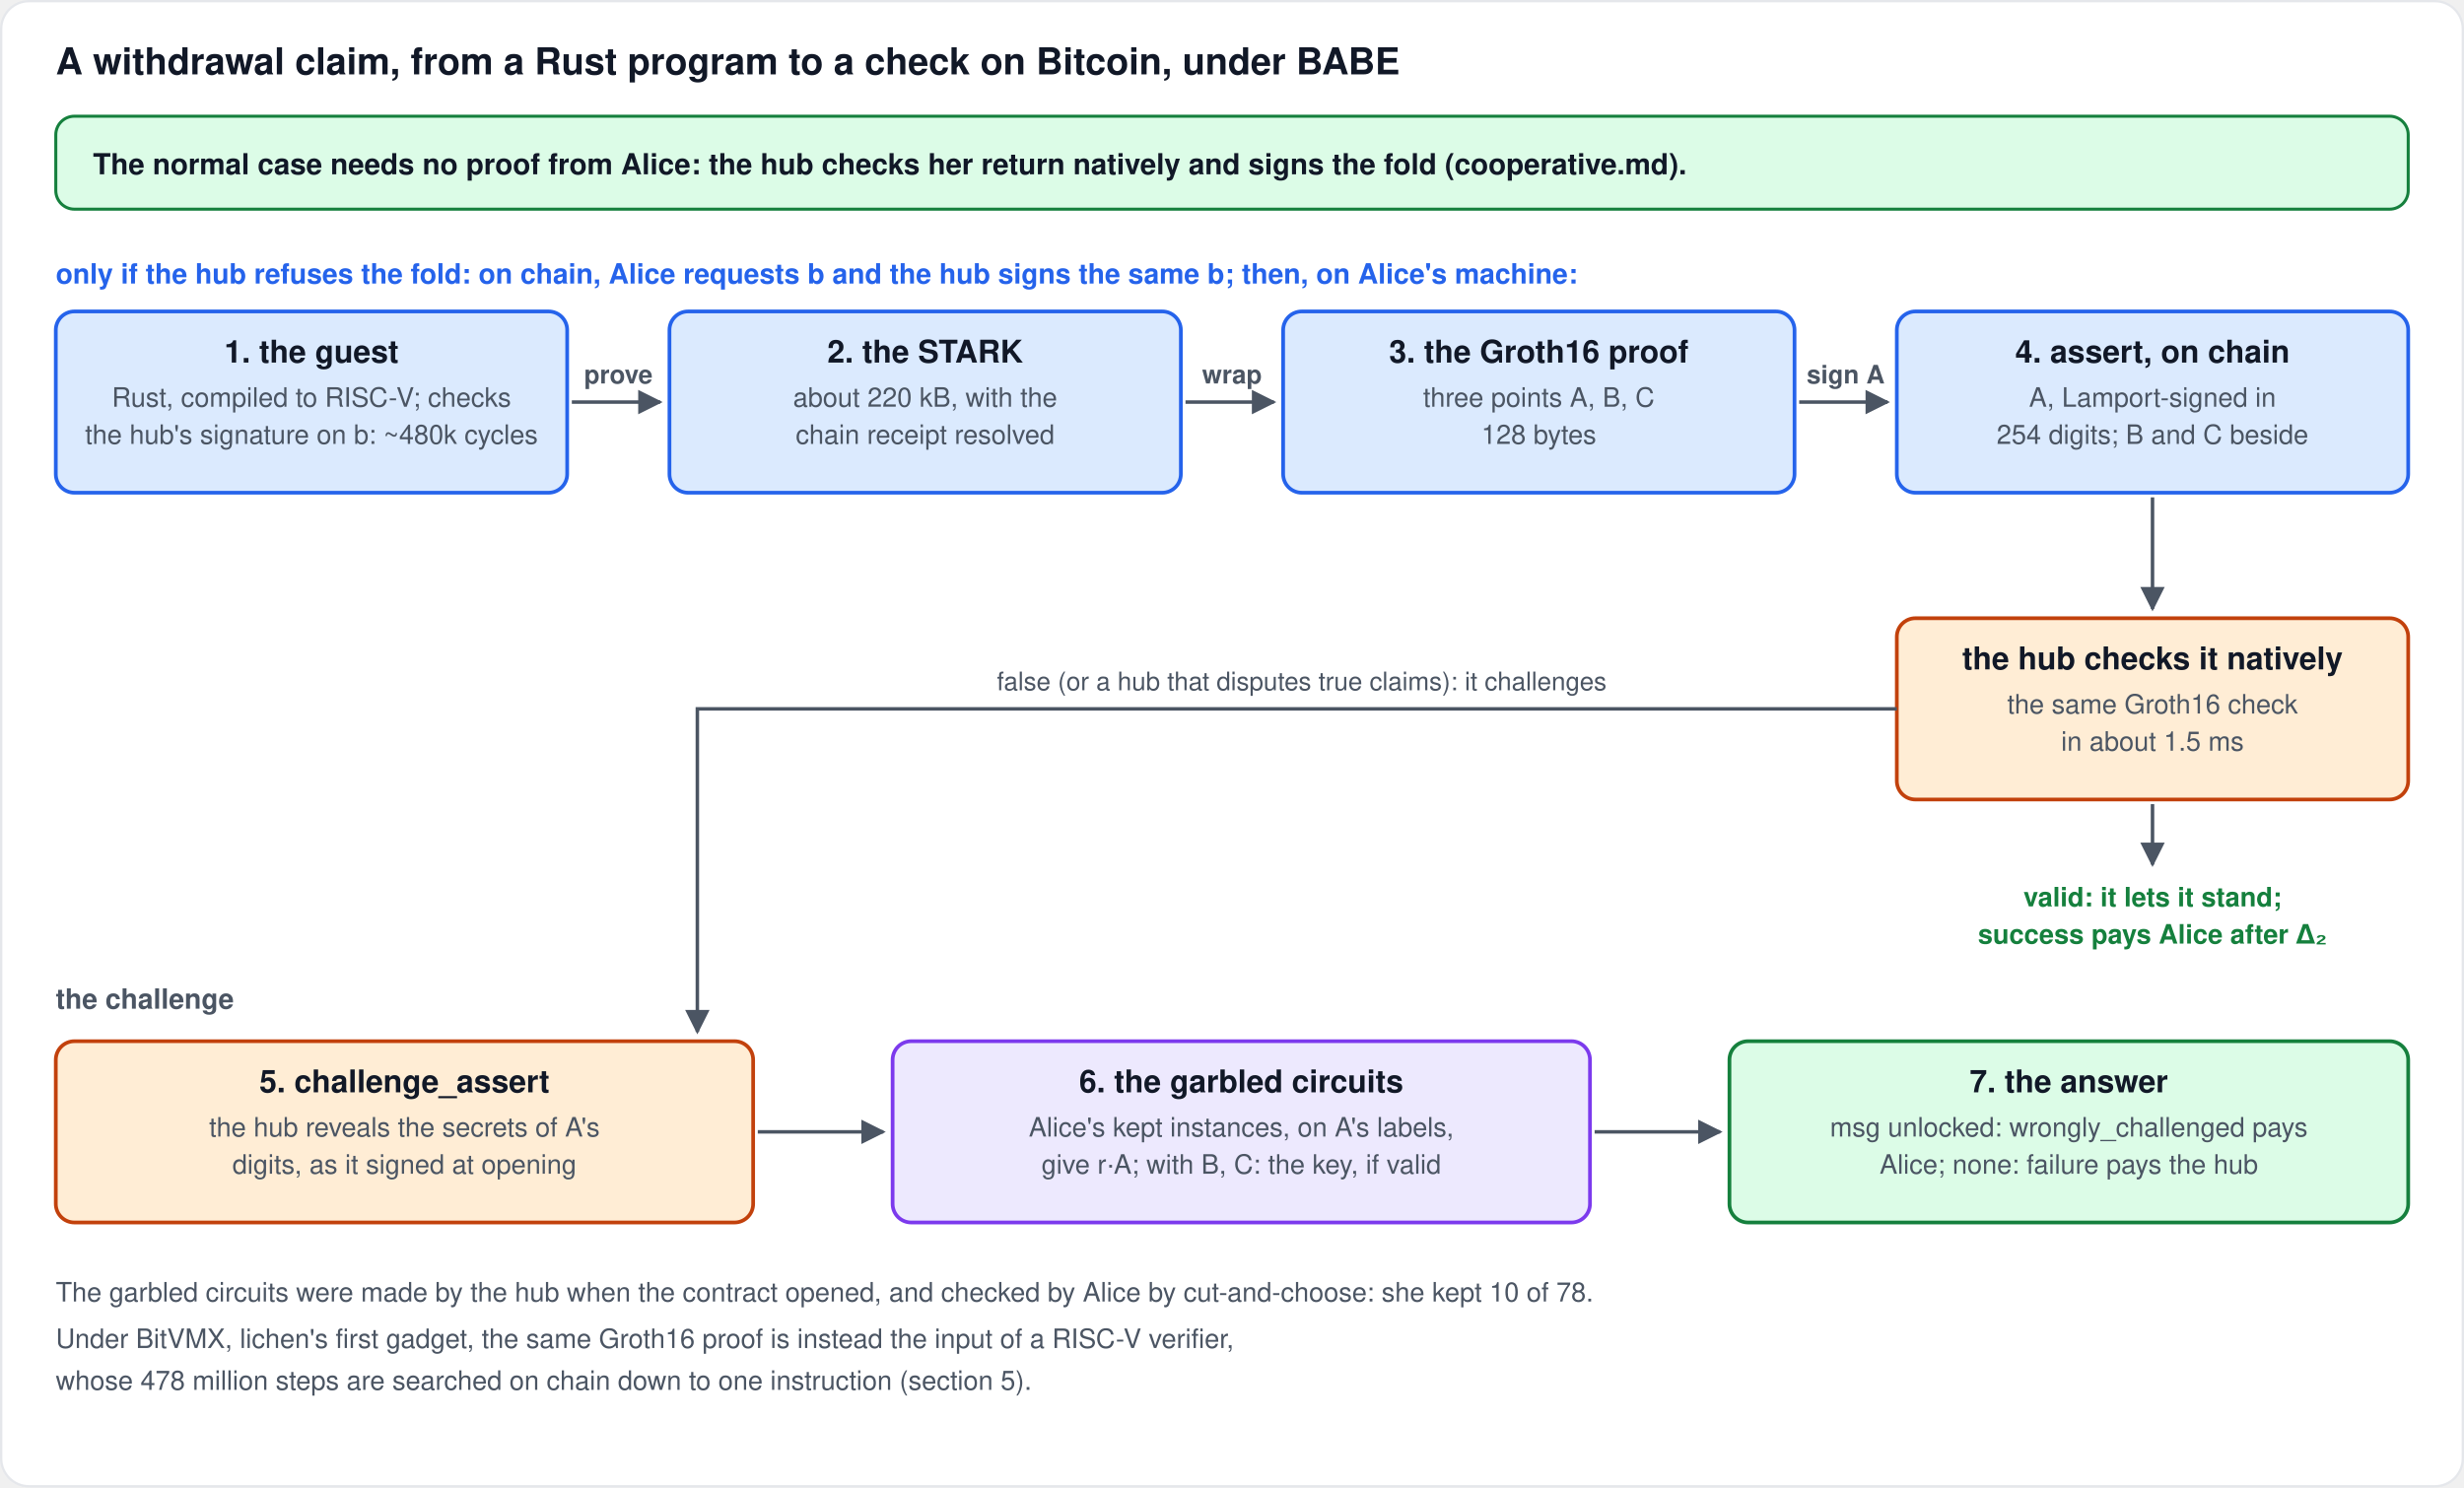
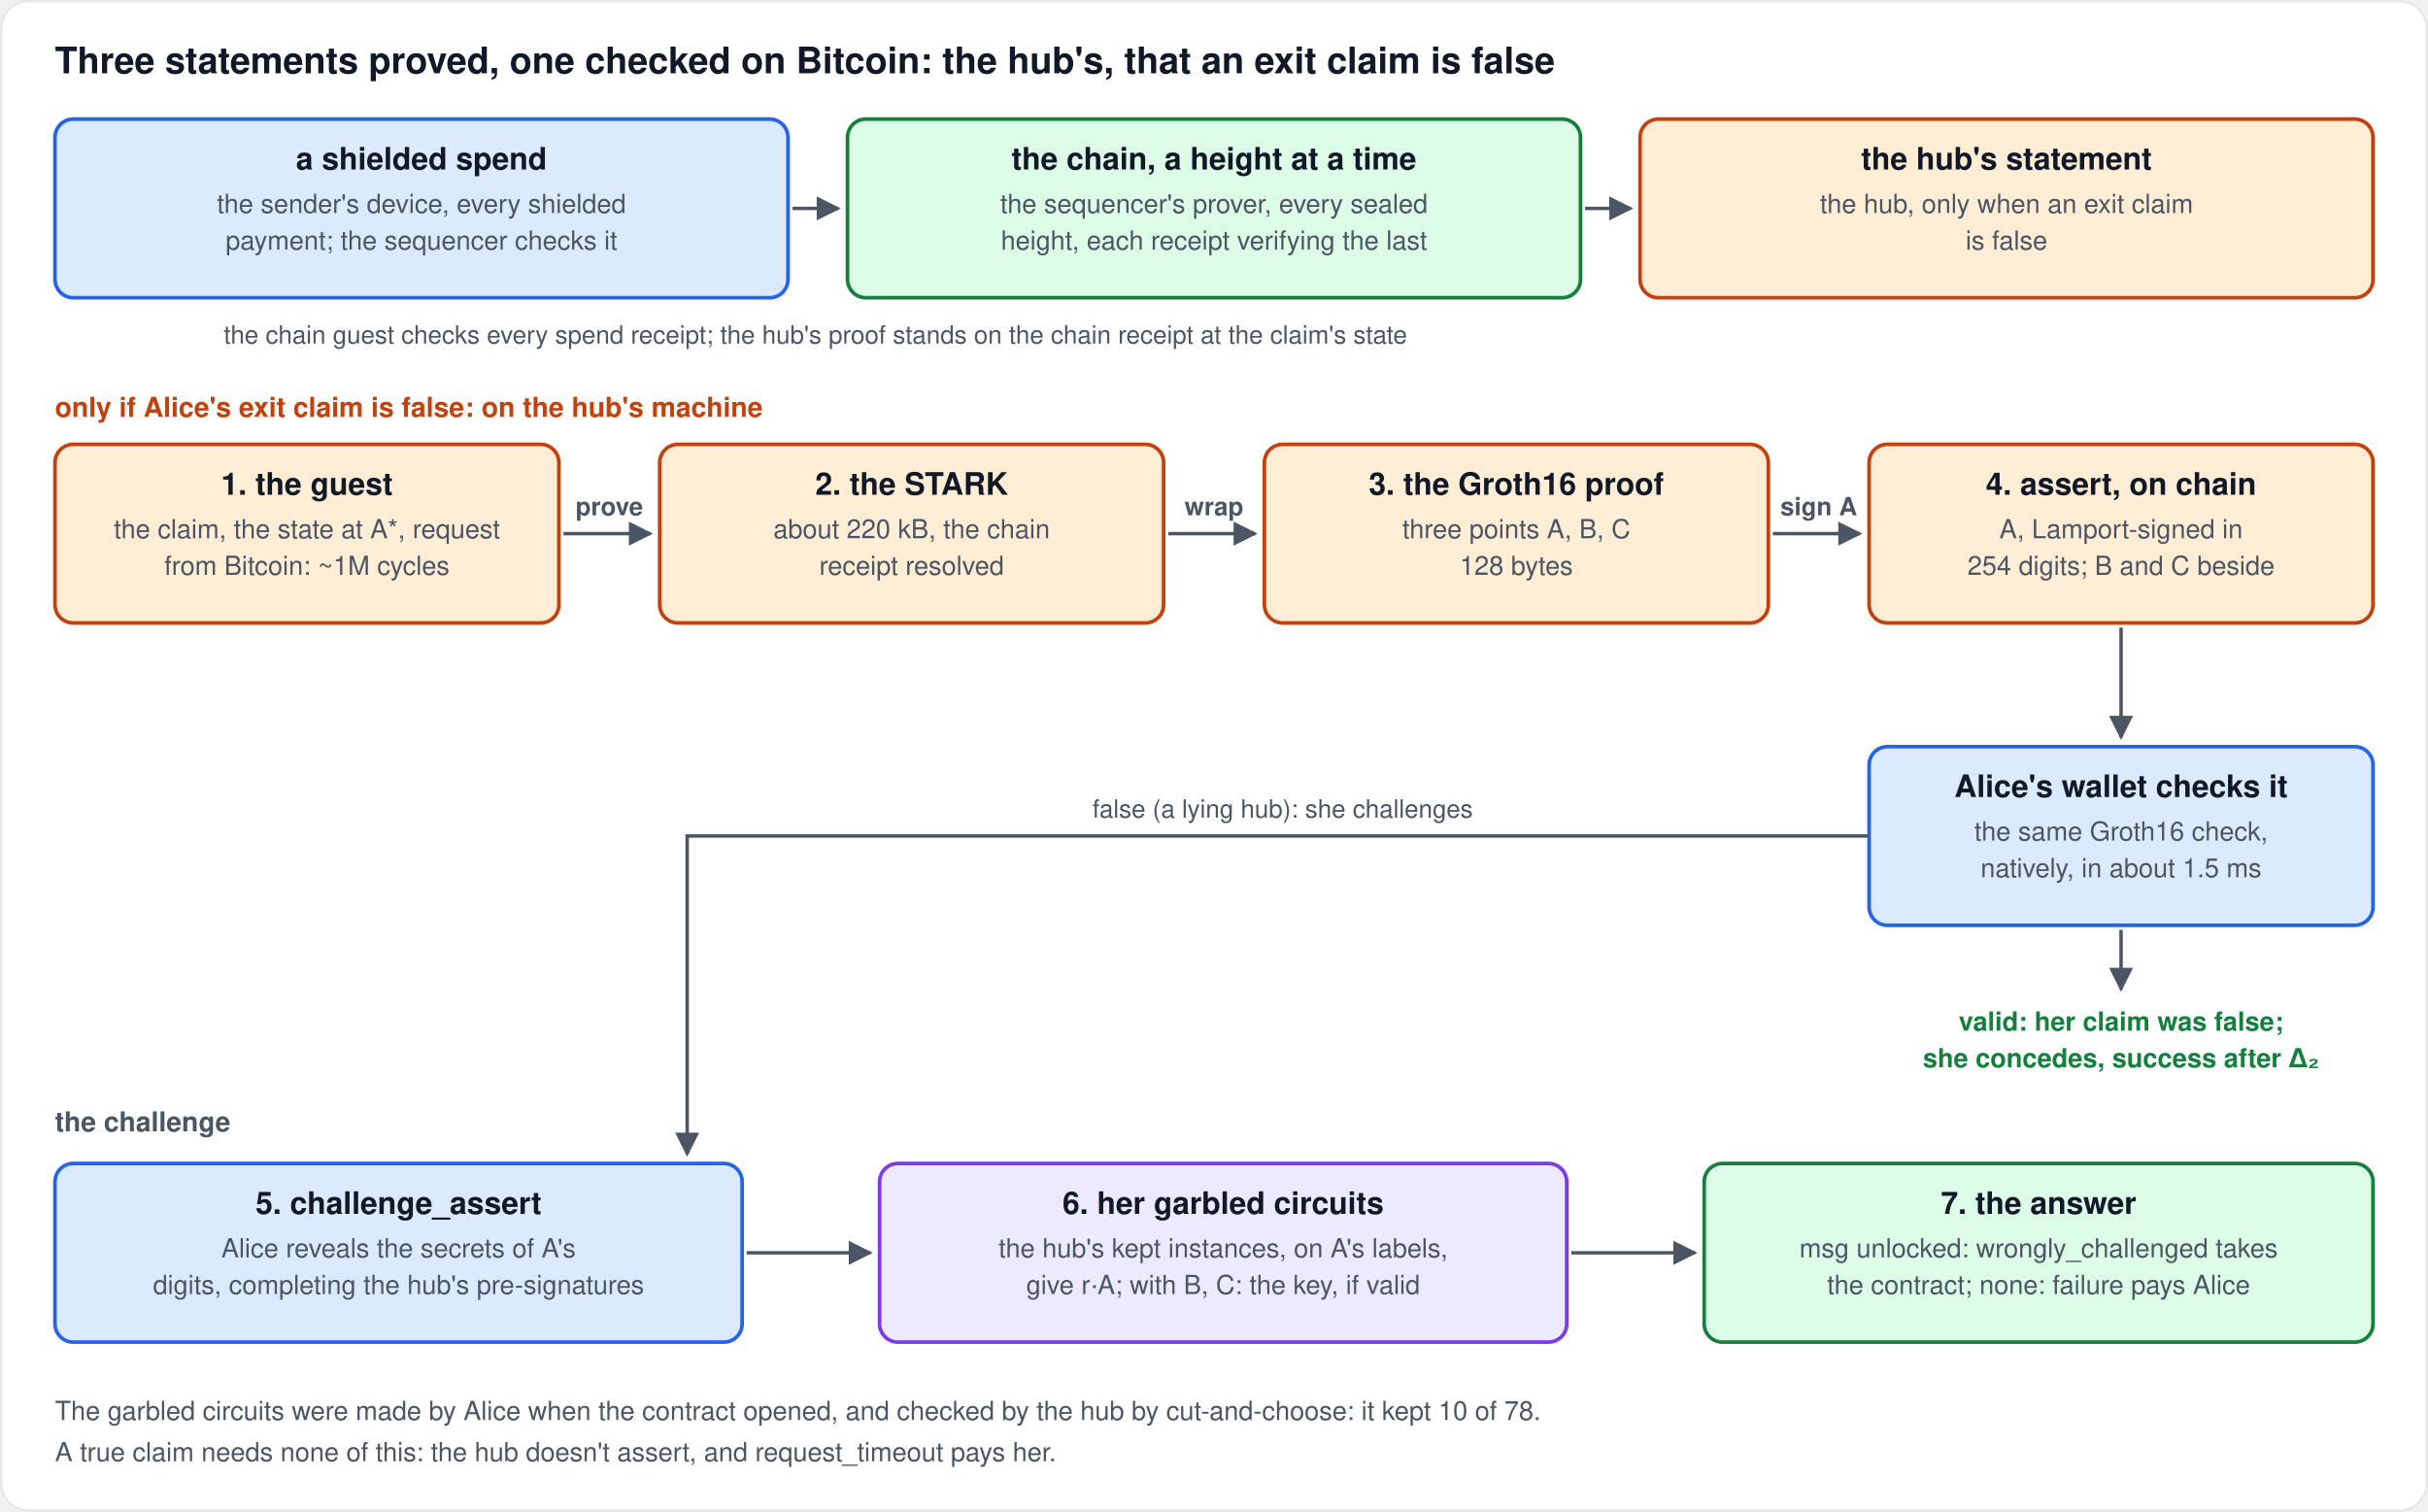
- <svg xmlns="http://www.w3.org/2000/svg" width="1060" height="640" viewBox="0 0 1060 640">
+ <svg xmlns="http://www.w3.org/2000/svg" width="1060" height="660" viewBox="0 0 1060 660">
  <defs>
    <marker id="ah" viewBox="0 0 10 10" refX="9" refY="5" markerWidth="7" markerHeight="7" orient="auto-start-reverse">
      <path d="M0,0 L10,5 L0,10 z" fill="#4b5563" />
    </marker>
  </defs>
-   <rect x="0.5" y="0.5" width="1059" height="639" rx="12" fill="#ffffff" stroke="#e5e7eb" />
-   <text x="24" y="32" font-family="-apple-system,BlinkMacSystemFont,'Segoe UI',Helvetica,Arial,sans-serif" font-size="16" font-weight="700" fill="#111827" text-anchor="start">A withdrawal claim, from a Rust program to a check on Bitcoin, under BABE</text>
-   <rect x="24" y="50" width="1012" height="40" rx="8" fill="#dcfce7" stroke="#15803d" stroke-width="1.3" />
-   <text x="40" y="75" font-family="-apple-system,BlinkMacSystemFont,'Segoe UI',Helvetica,Arial,sans-serif" font-size="12.5" font-weight="600" fill="#111827" text-anchor="start">The normal case needs no proof from Alice: the hub checks her return natively and signs the fold (cooperative.md).</text>
-   <text x="24" y="122" font-family="-apple-system,BlinkMacSystemFont,'Segoe UI',Helvetica,Arial,sans-serif" font-size="12" font-weight="700" fill="#2563eb" text-anchor="start">only if the hub refuses the fold: on chain, Alice requests b and the hub signs the same b; then, on Alice's machine:</text>
-   <rect x="24" y="134" width="220" height="78" rx="8" fill="#dbeafe" stroke="#2563eb" stroke-width="1.6" />
-   <text x="134.0" y="156" font-family="-apple-system,BlinkMacSystemFont,'Segoe UI',Helvetica,Arial,sans-serif" font-size="13.5" font-weight="700" fill="#111827" text-anchor="middle">1. the guest</text>
-   <text x="134.0" y="175" font-family="-apple-system,BlinkMacSystemFont,'Segoe UI',Helvetica,Arial,sans-serif" font-size="11.5" font-weight="400" fill="#4b5563" text-anchor="middle">Rust, compiled to RISC-V; checks</text>
-   <text x="134.0" y="191" font-family="-apple-system,BlinkMacSystemFont,'Segoe UI',Helvetica,Arial,sans-serif" font-size="11.5" font-weight="400" fill="#4b5563" text-anchor="middle">the hub's signature on b: ~480k cycles</text>
-   <rect x="288" y="134" width="220" height="78" rx="8" fill="#dbeafe" stroke="#2563eb" stroke-width="1.6" />
-   <text x="398.0" y="156" font-family="-apple-system,BlinkMacSystemFont,'Segoe UI',Helvetica,Arial,sans-serif" font-size="13.5" font-weight="700" fill="#111827" text-anchor="middle">2. the STARK</text>
-   <text x="398.0" y="175" font-family="-apple-system,BlinkMacSystemFont,'Segoe UI',Helvetica,Arial,sans-serif" font-size="11.5" font-weight="400" fill="#4b5563" text-anchor="middle">about 220 kB, with the</text>
-   <text x="398.0" y="191" font-family="-apple-system,BlinkMacSystemFont,'Segoe UI',Helvetica,Arial,sans-serif" font-size="11.5" font-weight="400" fill="#4b5563" text-anchor="middle">chain receipt resolved</text>
-   <rect x="552" y="134" width="220" height="78" rx="8" fill="#dbeafe" stroke="#2563eb" stroke-width="1.6" />
-   <text x="662.0" y="156" font-family="-apple-system,BlinkMacSystemFont,'Segoe UI',Helvetica,Arial,sans-serif" font-size="13.5" font-weight="700" fill="#111827" text-anchor="middle">3. the Groth16 proof</text>
-   <text x="662.0" y="175" font-family="-apple-system,BlinkMacSystemFont,'Segoe UI',Helvetica,Arial,sans-serif" font-size="11.5" font-weight="400" fill="#4b5563" text-anchor="middle">three points A, B, C</text>
-   <text x="662.0" y="191" font-family="-apple-system,BlinkMacSystemFont,'Segoe UI',Helvetica,Arial,sans-serif" font-size="11.5" font-weight="400" fill="#4b5563" text-anchor="middle">128 bytes</text>
-   <rect x="816" y="134" width="220" height="78" rx="8" fill="#dbeafe" stroke="#2563eb" stroke-width="1.6" />
-   <text x="926.0" y="156" font-family="-apple-system,BlinkMacSystemFont,'Segoe UI',Helvetica,Arial,sans-serif" font-size="13.5" font-weight="700" fill="#111827" text-anchor="middle">4. assert, on chain</text>
-   <text x="926.0" y="175" font-family="-apple-system,BlinkMacSystemFont,'Segoe UI',Helvetica,Arial,sans-serif" font-size="11.5" font-weight="400" fill="#4b5563" text-anchor="middle">A, Lamport-signed in</text>
-   <text x="926.0" y="191" font-family="-apple-system,BlinkMacSystemFont,'Segoe UI',Helvetica,Arial,sans-serif" font-size="11.5" font-weight="400" fill="#4b5563" text-anchor="middle">254 digits; B and C beside</text>
-   <line x1="246" y1="173.0" x2="284" y2="173.0" stroke="#4b5563" stroke-width="1.5" marker-end="url(#ah)" />
-   <text x="266.0" y="165.0" font-family="-apple-system,BlinkMacSystemFont,'Segoe UI',Helvetica,Arial,sans-serif" font-size="11" font-weight="600" fill="#4b5563" text-anchor="middle">prove</text>
-   <line x1="510" y1="173.0" x2="548" y2="173.0" stroke="#4b5563" stroke-width="1.5" marker-end="url(#ah)" />
-   <text x="530.0" y="165.0" font-family="-apple-system,BlinkMacSystemFont,'Segoe UI',Helvetica,Arial,sans-serif" font-size="11" font-weight="600" fill="#4b5563" text-anchor="middle">wrap</text>
-   <line x1="774" y1="173.0" x2="812" y2="173.0" stroke="#4b5563" stroke-width="1.5" marker-end="url(#ah)" />
-   <text x="794.0" y="165.0" font-family="-apple-system,BlinkMacSystemFont,'Segoe UI',Helvetica,Arial,sans-serif" font-size="11" font-weight="600" fill="#4b5563" text-anchor="middle">sign A</text>
-   <line x1="926.0" y1="214" x2="926.0" y2="262" stroke="#4b5563" stroke-width="1.5" marker-end="url(#ah)" />
-   <rect x="816" y="266" width="220" height="78" rx="8" fill="#ffedd5" stroke="#c2410c" stroke-width="1.6" />
-   <text x="926.0" y="288" font-family="-apple-system,BlinkMacSystemFont,'Segoe UI',Helvetica,Arial,sans-serif" font-size="13.5" font-weight="700" fill="#111827" text-anchor="middle">the hub checks it natively</text>
-   <text x="926.0" y="307" font-family="-apple-system,BlinkMacSystemFont,'Segoe UI',Helvetica,Arial,sans-serif" font-size="11.5" font-weight="400" fill="#4b5563" text-anchor="middle">the same Groth16 check</text>
-   <text x="926.0" y="323" font-family="-apple-system,BlinkMacSystemFont,'Segoe UI',Helvetica,Arial,sans-serif" font-size="11.5" font-weight="400" fill="#4b5563" text-anchor="middle">in about 1.5 ms</text>
-   <line x1="926.0" y1="346" x2="926.0" y2="372" stroke="#4b5563" stroke-width="1.5" marker-end="url(#ah)" />
-   <text x="926.0" y="390" font-family="-apple-system,BlinkMacSystemFont,'Segoe UI',Helvetica,Arial,sans-serif" font-size="11.5" font-weight="700" fill="#15803d" text-anchor="middle">valid: it lets it stand;</text>
-   <text x="926.0" y="406" font-family="-apple-system,BlinkMacSystemFont,'Segoe UI',Helvetica,Arial,sans-serif" font-size="11.5" font-weight="700" fill="#15803d" text-anchor="middle">success pays Alice after Δ₂</text>
-   <path d="M 816 305 L 300 305 L 300 444" fill="none" stroke="#4b5563" stroke-width="1.5" marker-end="url(#ah)" />
-   <text x="560" y="297" font-family="-apple-system,BlinkMacSystemFont,'Segoe UI',Helvetica,Arial,sans-serif" font-size="11" font-weight="400" fill="#4b5563" text-anchor="middle">false (or a hub that disputes true claims): it challenges</text>
-   <text x="24" y="434" font-family="-apple-system,BlinkMacSystemFont,'Segoe UI',Helvetica,Arial,sans-serif" font-size="12" font-weight="700" fill="#4b5563" text-anchor="start">the challenge</text>
-   <rect x="24" y="448" width="300" height="78" rx="8" fill="#ffedd5" stroke="#c2410c" stroke-width="1.6" />
-   <text x="174.0" y="470" font-family="-apple-system,BlinkMacSystemFont,'Segoe UI',Helvetica,Arial,sans-serif" font-size="13.5" font-weight="700" fill="#111827" text-anchor="middle">5. challenge_assert</text>
-   <text x="174.0" y="489" font-family="-apple-system,BlinkMacSystemFont,'Segoe UI',Helvetica,Arial,sans-serif" font-size="11.5" font-weight="400" fill="#4b5563" text-anchor="middle">the hub reveals the secrets of A's</text>
-   <text x="174.0" y="505" font-family="-apple-system,BlinkMacSystemFont,'Segoe UI',Helvetica,Arial,sans-serif" font-size="11.5" font-weight="400" fill="#4b5563" text-anchor="middle">digits, as it signed at opening</text>
-   <rect x="384" y="448" width="300" height="78" rx="8" fill="#ede9fe" stroke="#7c3aed" stroke-width="1.6" />
-   <text x="534.0" y="470" font-family="-apple-system,BlinkMacSystemFont,'Segoe UI',Helvetica,Arial,sans-serif" font-size="13.5" font-weight="700" fill="#111827" text-anchor="middle">6. the garbled circuits</text>
-   <text x="534.0" y="489" font-family="-apple-system,BlinkMacSystemFont,'Segoe UI',Helvetica,Arial,sans-serif" font-size="11.5" font-weight="400" fill="#4b5563" text-anchor="middle">Alice's kept instances, on A's labels,</text>
-   <text x="534.0" y="505" font-family="-apple-system,BlinkMacSystemFont,'Segoe UI',Helvetica,Arial,sans-serif" font-size="11.5" font-weight="400" fill="#4b5563" text-anchor="middle">give r·A; with B, C: the key, if valid</text>
-   <rect x="744" y="448" width="292" height="78" rx="8" fill="#dcfce7" stroke="#15803d" stroke-width="1.6" />
-   <text x="890.0" y="470" font-family="-apple-system,BlinkMacSystemFont,'Segoe UI',Helvetica,Arial,sans-serif" font-size="13.5" font-weight="700" fill="#111827" text-anchor="middle">7. the answer</text>
-   <text x="890.0" y="489" font-family="-apple-system,BlinkMacSystemFont,'Segoe UI',Helvetica,Arial,sans-serif" font-size="11.5" font-weight="400" fill="#4b5563" text-anchor="middle">msg unlocked: wrongly_challenged pays</text>
-   <text x="890.0" y="505" font-family="-apple-system,BlinkMacSystemFont,'Segoe UI',Helvetica,Arial,sans-serif" font-size="11.5" font-weight="400" fill="#4b5563" text-anchor="middle">Alice; none: failure pays the hub</text>
-   <line x1="326" y1="487" x2="380" y2="487" stroke="#4b5563" stroke-width="1.5" marker-end="url(#ah)" />
-   <line x1="686" y1="487" x2="740" y2="487" stroke="#4b5563" stroke-width="1.5" marker-end="url(#ah)" />
-   <text x="24" y="560" font-family="-apple-system,BlinkMacSystemFont,'Segoe UI',Helvetica,Arial,sans-serif" font-size="11.5" font-weight="400" fill="#4b5563" text-anchor="start">The garbled circuits were made by the hub when the contract opened, and checked by Alice by cut-and-choose: she kept 10 of 78.</text>
-   <text x="24" y="580" font-family="-apple-system,BlinkMacSystemFont,'Segoe UI',Helvetica,Arial,sans-serif" font-size="11.5" font-weight="400" fill="#4b5563" text-anchor="start">Under BitVMX, lichen's first gadget, the same Groth16 proof is instead the input of a RISC-V verifier,</text>
-   <text x="24" y="598" font-family="-apple-system,BlinkMacSystemFont,'Segoe UI',Helvetica,Arial,sans-serif" font-size="11.5" font-weight="400" fill="#4b5563" text-anchor="start">whose 478 million steps are searched on chain down to one instruction (section 5).</text>
+   <rect x="0.5" y="0.5" width="1059" height="659" rx="12" fill="#ffffff" stroke="#e5e7eb" />
+   <text x="24" y="32" font-family="-apple-system,BlinkMacSystemFont,'Segoe UI',Helvetica,Arial,sans-serif" font-size="16" font-weight="700" fill="#111827" text-anchor="start">Three statements proved, one checked on Bitcoin: the hub's, that an exit claim is false</text>
+   <rect x="24" y="52" width="320" height="78" rx="8" fill="#dbeafe" stroke="#2563eb" stroke-width="1.6" />
+   <text x="184.0" y="74" font-family="-apple-system,BlinkMacSystemFont,'Segoe UI',Helvetica,Arial,sans-serif" font-size="13.5" font-weight="700" fill="#111827" text-anchor="middle">a shielded spend</text>
+   <text x="184.0" y="93" font-family="-apple-system,BlinkMacSystemFont,'Segoe UI',Helvetica,Arial,sans-serif" font-size="11.5" font-weight="400" fill="#4b5563" text-anchor="middle">the sender's device, every shielded</text>
+   <text x="184.0" y="109" font-family="-apple-system,BlinkMacSystemFont,'Segoe UI',Helvetica,Arial,sans-serif" font-size="11.5" font-weight="400" fill="#4b5563" text-anchor="middle">payment; the sequencer checks it</text>
+   <rect x="370" y="52" width="320" height="78" rx="8" fill="#dcfce7" stroke="#15803d" stroke-width="1.6" />
+   <text x="530.0" y="74" font-family="-apple-system,BlinkMacSystemFont,'Segoe UI',Helvetica,Arial,sans-serif" font-size="13.5" font-weight="700" fill="#111827" text-anchor="middle">the chain, a height at a time</text>
+   <text x="530.0" y="93" font-family="-apple-system,BlinkMacSystemFont,'Segoe UI',Helvetica,Arial,sans-serif" font-size="11.5" font-weight="400" fill="#4b5563" text-anchor="middle">the sequencer's prover, every sealed</text>
+   <text x="530.0" y="109" font-family="-apple-system,BlinkMacSystemFont,'Segoe UI',Helvetica,Arial,sans-serif" font-size="11.5" font-weight="400" fill="#4b5563" text-anchor="middle">height, each receipt verifying the last</text>
+   <rect x="716" y="52" width="320" height="78" rx="8" fill="#ffedd5" stroke="#c2410c" stroke-width="1.6" />
+   <text x="876.0" y="74" font-family="-apple-system,BlinkMacSystemFont,'Segoe UI',Helvetica,Arial,sans-serif" font-size="13.5" font-weight="700" fill="#111827" text-anchor="middle">the hub's statement</text>
+   <text x="876.0" y="93" font-family="-apple-system,BlinkMacSystemFont,'Segoe UI',Helvetica,Arial,sans-serif" font-size="11.5" font-weight="400" fill="#4b5563" text-anchor="middle">the hub, only when an exit claim</text>
+   <text x="876.0" y="109" font-family="-apple-system,BlinkMacSystemFont,'Segoe UI',Helvetica,Arial,sans-serif" font-size="11.5" font-weight="400" fill="#4b5563" text-anchor="middle">is false</text>
+   <line x1="346" y1="91" x2="366" y2="91" stroke="#4b5563" stroke-width="1.5" marker-end="url(#ah)" />
+   <line x1="692" y1="91" x2="712" y2="91" stroke="#4b5563" stroke-width="1.5" marker-end="url(#ah)" />
+   <text x="356" y="150" font-family="-apple-system,BlinkMacSystemFont,'Segoe UI',Helvetica,Arial,sans-serif" font-size="11" font-weight="400" fill="#4b5563" text-anchor="middle">the chain guest checks every spend receipt; the hub's proof stands on the chain receipt at the claim's state</text>
+   <text x="24" y="182" font-family="-apple-system,BlinkMacSystemFont,'Segoe UI',Helvetica,Arial,sans-serif" font-size="12" font-weight="700" fill="#c2410c" text-anchor="start">only if Alice's exit claim is false: on the hub's machine</text>
+   <rect x="24" y="194" width="220" height="78" rx="8" fill="#ffedd5" stroke="#c2410c" stroke-width="1.6" />
+   <text x="134.0" y="216" font-family="-apple-system,BlinkMacSystemFont,'Segoe UI',Helvetica,Arial,sans-serif" font-size="13.5" font-weight="700" fill="#111827" text-anchor="middle">1. the guest</text>
+   <text x="134.0" y="235" font-family="-apple-system,BlinkMacSystemFont,'Segoe UI',Helvetica,Arial,sans-serif" font-size="11.5" font-weight="400" fill="#4b5563" text-anchor="middle">the claim, the state at A*, request</text>
+   <text x="134.0" y="251" font-family="-apple-system,BlinkMacSystemFont,'Segoe UI',Helvetica,Arial,sans-serif" font-size="11.5" font-weight="400" fill="#4b5563" text-anchor="middle">from Bitcoin: ~1M cycles</text>
+   <rect x="288" y="194" width="220" height="78" rx="8" fill="#ffedd5" stroke="#c2410c" stroke-width="1.6" />
+   <text x="398.0" y="216" font-family="-apple-system,BlinkMacSystemFont,'Segoe UI',Helvetica,Arial,sans-serif" font-size="13.5" font-weight="700" fill="#111827" text-anchor="middle">2. the STARK</text>
+   <text x="398.0" y="235" font-family="-apple-system,BlinkMacSystemFont,'Segoe UI',Helvetica,Arial,sans-serif" font-size="11.5" font-weight="400" fill="#4b5563" text-anchor="middle">about 220 kB, the chain</text>
+   <text x="398.0" y="251" font-family="-apple-system,BlinkMacSystemFont,'Segoe UI',Helvetica,Arial,sans-serif" font-size="11.5" font-weight="400" fill="#4b5563" text-anchor="middle">receipt resolved</text>
+   <rect x="552" y="194" width="220" height="78" rx="8" fill="#ffedd5" stroke="#c2410c" stroke-width="1.6" />
+   <text x="662.0" y="216" font-family="-apple-system,BlinkMacSystemFont,'Segoe UI',Helvetica,Arial,sans-serif" font-size="13.5" font-weight="700" fill="#111827" text-anchor="middle">3. the Groth16 proof</text>
+   <text x="662.0" y="235" font-family="-apple-system,BlinkMacSystemFont,'Segoe UI',Helvetica,Arial,sans-serif" font-size="11.5" font-weight="400" fill="#4b5563" text-anchor="middle">three points A, B, C</text>
+   <text x="662.0" y="251" font-family="-apple-system,BlinkMacSystemFont,'Segoe UI',Helvetica,Arial,sans-serif" font-size="11.5" font-weight="400" fill="#4b5563" text-anchor="middle">128 bytes</text>
+   <rect x="816" y="194" width="220" height="78" rx="8" fill="#ffedd5" stroke="#c2410c" stroke-width="1.6" />
+   <text x="926.0" y="216" font-family="-apple-system,BlinkMacSystemFont,'Segoe UI',Helvetica,Arial,sans-serif" font-size="13.5" font-weight="700" fill="#111827" text-anchor="middle">4. assert, on chain</text>
+   <text x="926.0" y="235" font-family="-apple-system,BlinkMacSystemFont,'Segoe UI',Helvetica,Arial,sans-serif" font-size="11.5" font-weight="400" fill="#4b5563" text-anchor="middle">A, Lamport-signed in</text>
+   <text x="926.0" y="251" font-family="-apple-system,BlinkMacSystemFont,'Segoe UI',Helvetica,Arial,sans-serif" font-size="11.5" font-weight="400" fill="#4b5563" text-anchor="middle">254 digits; B and C beside</text>
+   <line x1="246" y1="233.0" x2="284" y2="233.0" stroke="#4b5563" stroke-width="1.5" marker-end="url(#ah)" />
+   <text x="266.0" y="225.0" font-family="-apple-system,BlinkMacSystemFont,'Segoe UI',Helvetica,Arial,sans-serif" font-size="11" font-weight="600" fill="#4b5563" text-anchor="middle">prove</text>
+   <line x1="510" y1="233.0" x2="548" y2="233.0" stroke="#4b5563" stroke-width="1.5" marker-end="url(#ah)" />
+   <text x="530.0" y="225.0" font-family="-apple-system,BlinkMacSystemFont,'Segoe UI',Helvetica,Arial,sans-serif" font-size="11" font-weight="600" fill="#4b5563" text-anchor="middle">wrap</text>
+   <line x1="774" y1="233.0" x2="812" y2="233.0" stroke="#4b5563" stroke-width="1.5" marker-end="url(#ah)" />
+   <text x="794.0" y="225.0" font-family="-apple-system,BlinkMacSystemFont,'Segoe UI',Helvetica,Arial,sans-serif" font-size="11" font-weight="600" fill="#4b5563" text-anchor="middle">sign A</text>
+   <line x1="926.0" y1="274" x2="926.0" y2="322" stroke="#4b5563" stroke-width="1.5" marker-end="url(#ah)" />
+   <rect x="816" y="326" width="220" height="78" rx="8" fill="#dbeafe" stroke="#2563eb" stroke-width="1.6" />
+   <text x="926.0" y="348" font-family="-apple-system,BlinkMacSystemFont,'Segoe UI',Helvetica,Arial,sans-serif" font-size="13.5" font-weight="700" fill="#111827" text-anchor="middle">Alice's wallet checks it</text>
+   <text x="926.0" y="367" font-family="-apple-system,BlinkMacSystemFont,'Segoe UI',Helvetica,Arial,sans-serif" font-size="11.5" font-weight="400" fill="#4b5563" text-anchor="middle">the same Groth16 check,</text>
+   <text x="926.0" y="383" font-family="-apple-system,BlinkMacSystemFont,'Segoe UI',Helvetica,Arial,sans-serif" font-size="11.5" font-weight="400" fill="#4b5563" text-anchor="middle">natively, in about 1.5 ms</text>
+   <line x1="926.0" y1="406" x2="926.0" y2="432" stroke="#4b5563" stroke-width="1.5" marker-end="url(#ah)" />
+   <text x="926.0" y="450" font-family="-apple-system,BlinkMacSystemFont,'Segoe UI',Helvetica,Arial,sans-serif" font-size="11.5" font-weight="700" fill="#15803d" text-anchor="middle">valid: her claim was false;</text>
+   <text x="926.0" y="466" font-family="-apple-system,BlinkMacSystemFont,'Segoe UI',Helvetica,Arial,sans-serif" font-size="11.5" font-weight="700" fill="#15803d" text-anchor="middle">she concedes, success after Δ₂</text>
+   <path d="M 816 365 L 300 365 L 300 504" fill="none" stroke="#4b5563" stroke-width="1.5" marker-end="url(#ah)" />
+   <text x="560" y="357" font-family="-apple-system,BlinkMacSystemFont,'Segoe UI',Helvetica,Arial,sans-serif" font-size="11" font-weight="400" fill="#4b5563" text-anchor="middle">false (a lying hub): she challenges</text>
+   <text x="24" y="494" font-family="-apple-system,BlinkMacSystemFont,'Segoe UI',Helvetica,Arial,sans-serif" font-size="12" font-weight="700" fill="#4b5563" text-anchor="start">the challenge</text>
+   <rect x="24" y="508" width="300" height="78" rx="8" fill="#dbeafe" stroke="#2563eb" stroke-width="1.6" />
+   <text x="174.0" y="530" font-family="-apple-system,BlinkMacSystemFont,'Segoe UI',Helvetica,Arial,sans-serif" font-size="13.5" font-weight="700" fill="#111827" text-anchor="middle">5. challenge_assert</text>
+   <text x="174.0" y="549" font-family="-apple-system,BlinkMacSystemFont,'Segoe UI',Helvetica,Arial,sans-serif" font-size="11.5" font-weight="400" fill="#4b5563" text-anchor="middle">Alice reveals the secrets of A's</text>
+   <text x="174.0" y="565" font-family="-apple-system,BlinkMacSystemFont,'Segoe UI',Helvetica,Arial,sans-serif" font-size="11.5" font-weight="400" fill="#4b5563" text-anchor="middle">digits, completing the hub's pre-signatures</text>
+   <rect x="384" y="508" width="300" height="78" rx="8" fill="#ede9fe" stroke="#7c3aed" stroke-width="1.6" />
+   <text x="534.0" y="530" font-family="-apple-system,BlinkMacSystemFont,'Segoe UI',Helvetica,Arial,sans-serif" font-size="13.5" font-weight="700" fill="#111827" text-anchor="middle">6. her garbled circuits</text>
+   <text x="534.0" y="549" font-family="-apple-system,BlinkMacSystemFont,'Segoe UI',Helvetica,Arial,sans-serif" font-size="11.5" font-weight="400" fill="#4b5563" text-anchor="middle">the hub's kept instances, on A's labels,</text>
+   <text x="534.0" y="565" font-family="-apple-system,BlinkMacSystemFont,'Segoe UI',Helvetica,Arial,sans-serif" font-size="11.5" font-weight="400" fill="#4b5563" text-anchor="middle">give r·A; with B, C: the key, if valid</text>
+   <rect x="744" y="508" width="292" height="78" rx="8" fill="#dcfce7" stroke="#15803d" stroke-width="1.6" />
+   <text x="890.0" y="530" font-family="-apple-system,BlinkMacSystemFont,'Segoe UI',Helvetica,Arial,sans-serif" font-size="13.5" font-weight="700" fill="#111827" text-anchor="middle">7. the answer</text>
+   <text x="890.0" y="549" font-family="-apple-system,BlinkMacSystemFont,'Segoe UI',Helvetica,Arial,sans-serif" font-size="11.5" font-weight="400" fill="#4b5563" text-anchor="middle">msg unlocked: wrongly_challenged takes</text>
+   <text x="890.0" y="565" font-family="-apple-system,BlinkMacSystemFont,'Segoe UI',Helvetica,Arial,sans-serif" font-size="11.5" font-weight="400" fill="#4b5563" text-anchor="middle">the contract; none: failure pays Alice</text>
+   <line x1="326" y1="547" x2="380" y2="547" stroke="#4b5563" stroke-width="1.5" marker-end="url(#ah)" />
+   <line x1="686" y1="547" x2="740" y2="547" stroke="#4b5563" stroke-width="1.5" marker-end="url(#ah)" />
+   <text x="24" y="620" font-family="-apple-system,BlinkMacSystemFont,'Segoe UI',Helvetica,Arial,sans-serif" font-size="11.5" font-weight="400" fill="#4b5563" text-anchor="start">The garbled circuits were made by Alice when the contract opened, and checked by the hub by cut-and-choose: it kept 10 of 78.</text>
+   <text x="24" y="638" font-family="-apple-system,BlinkMacSystemFont,'Segoe UI',Helvetica,Arial,sans-serif" font-size="11.5" font-weight="400" fill="#4b5563" text-anchor="start">A true claim needs none of this: the hub doesn't assert, and request_timeout pays her.</text>
</svg>
